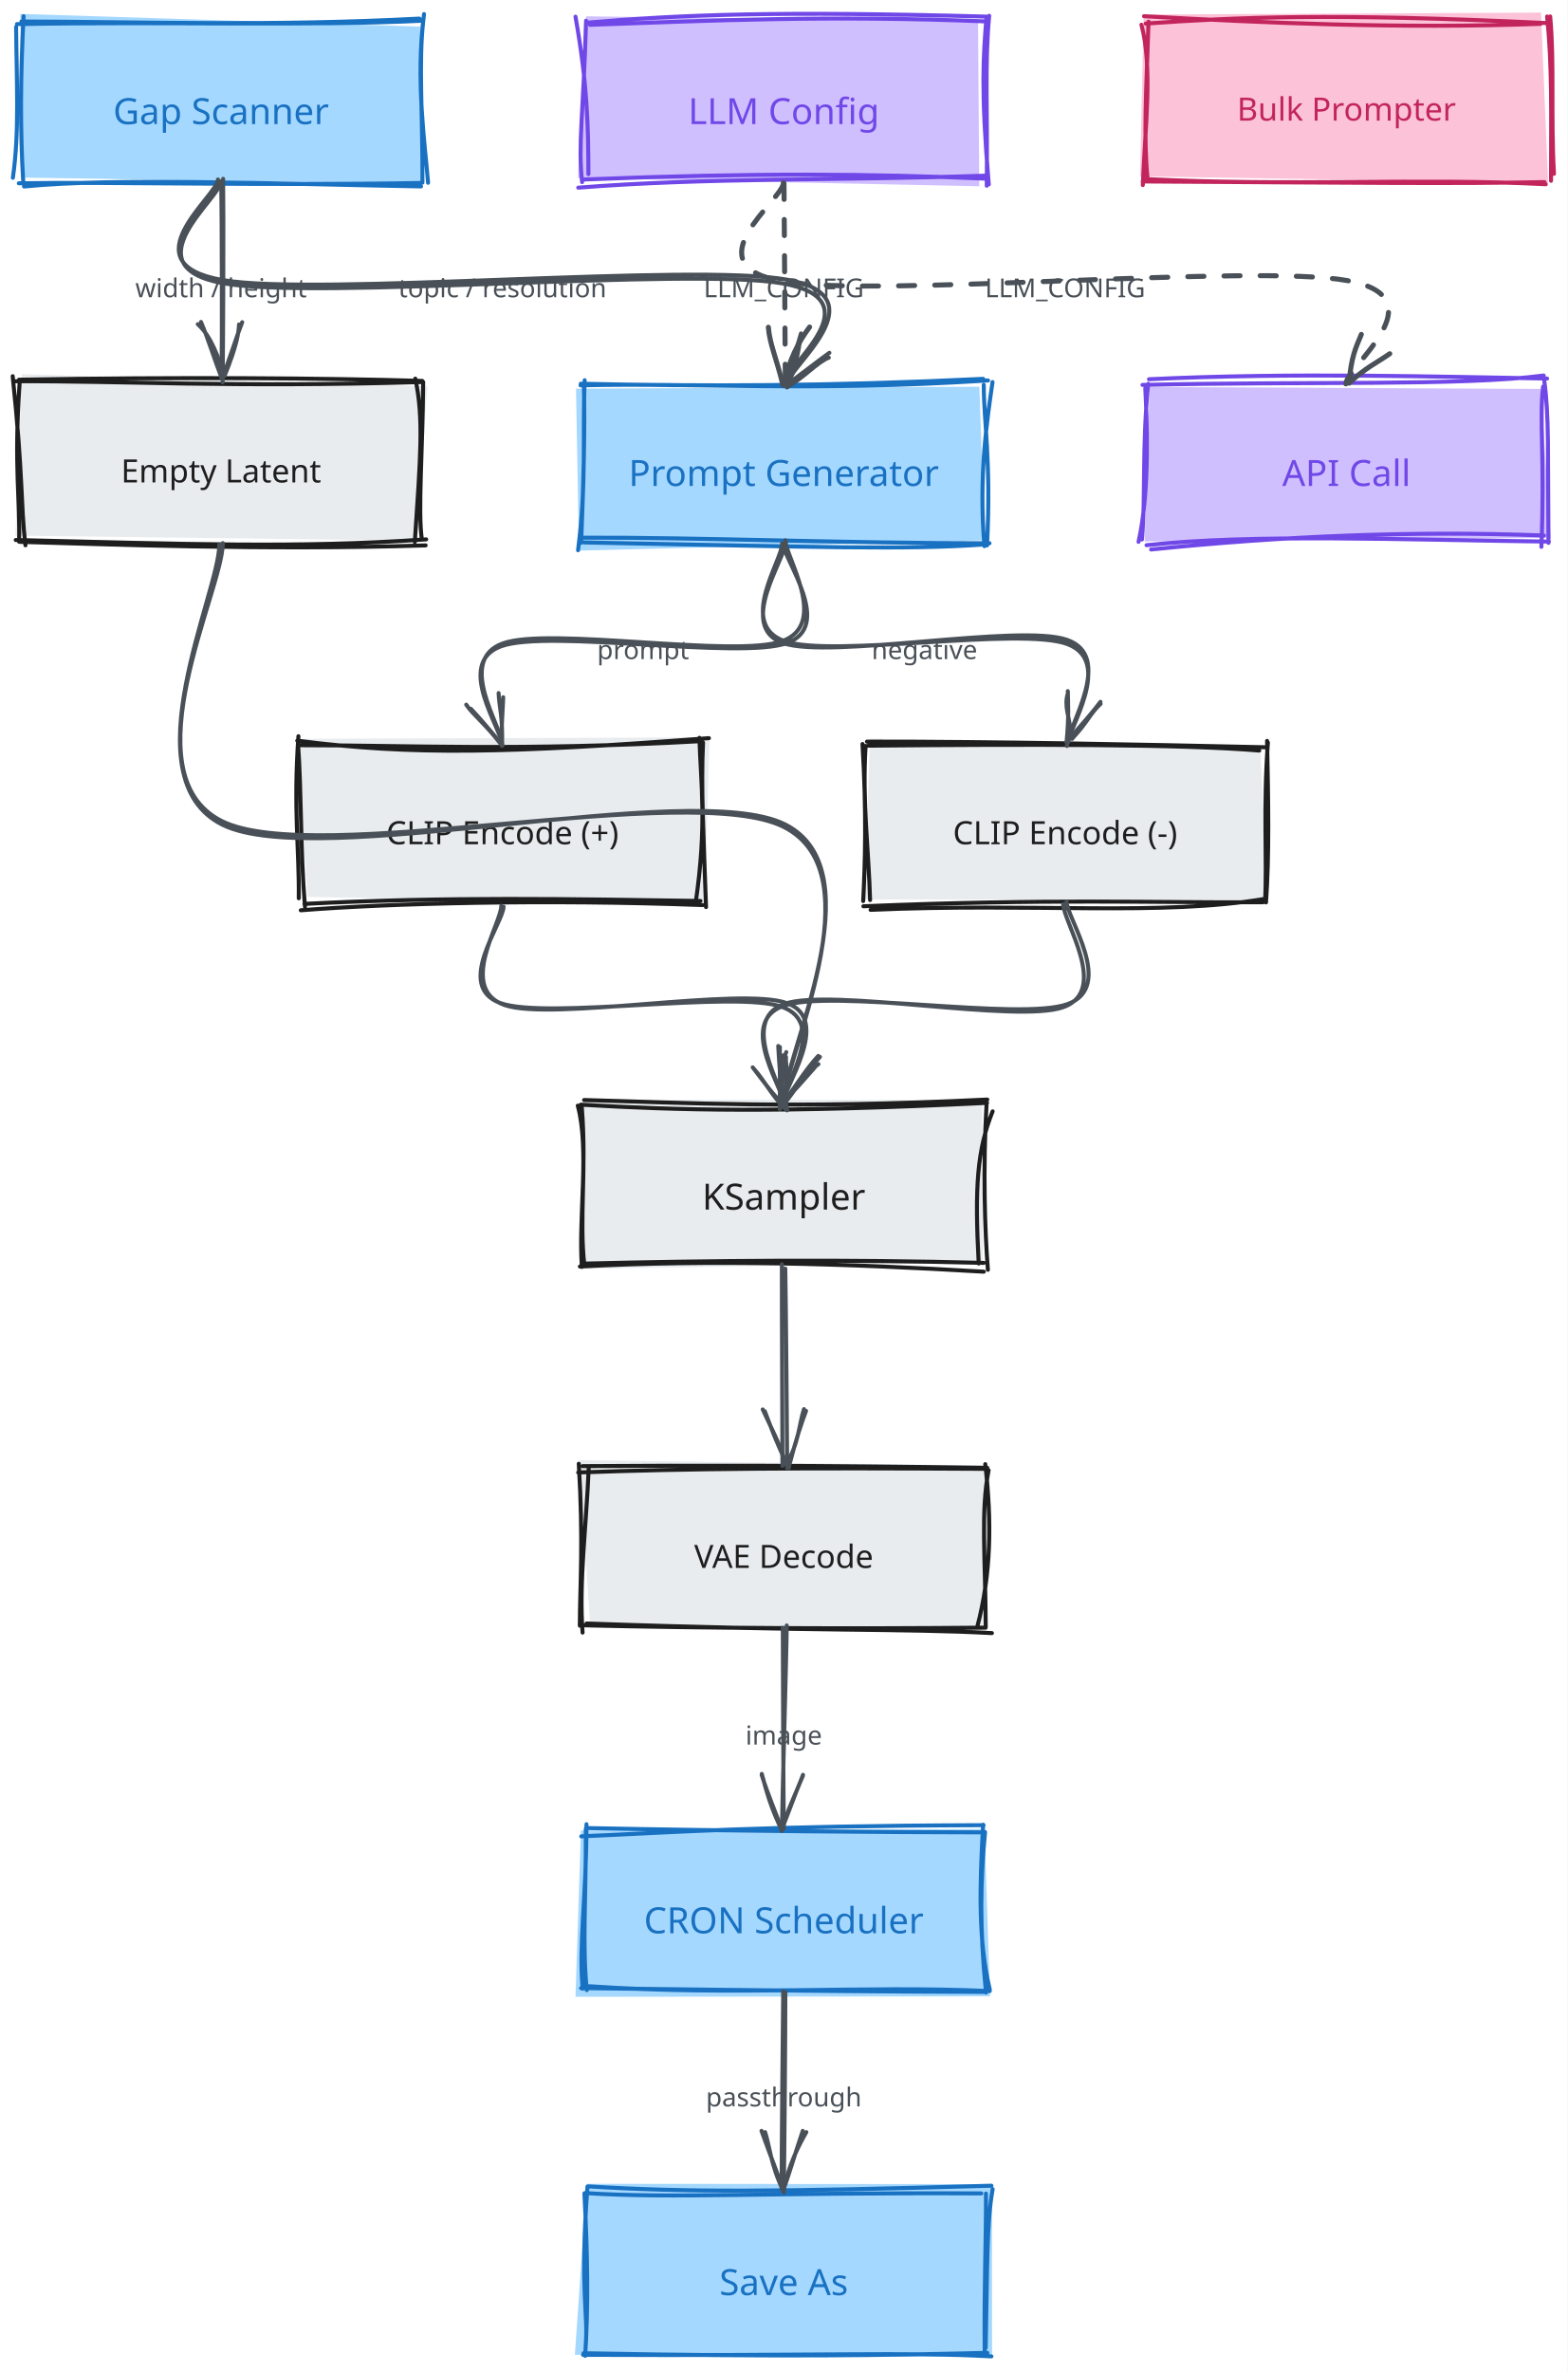
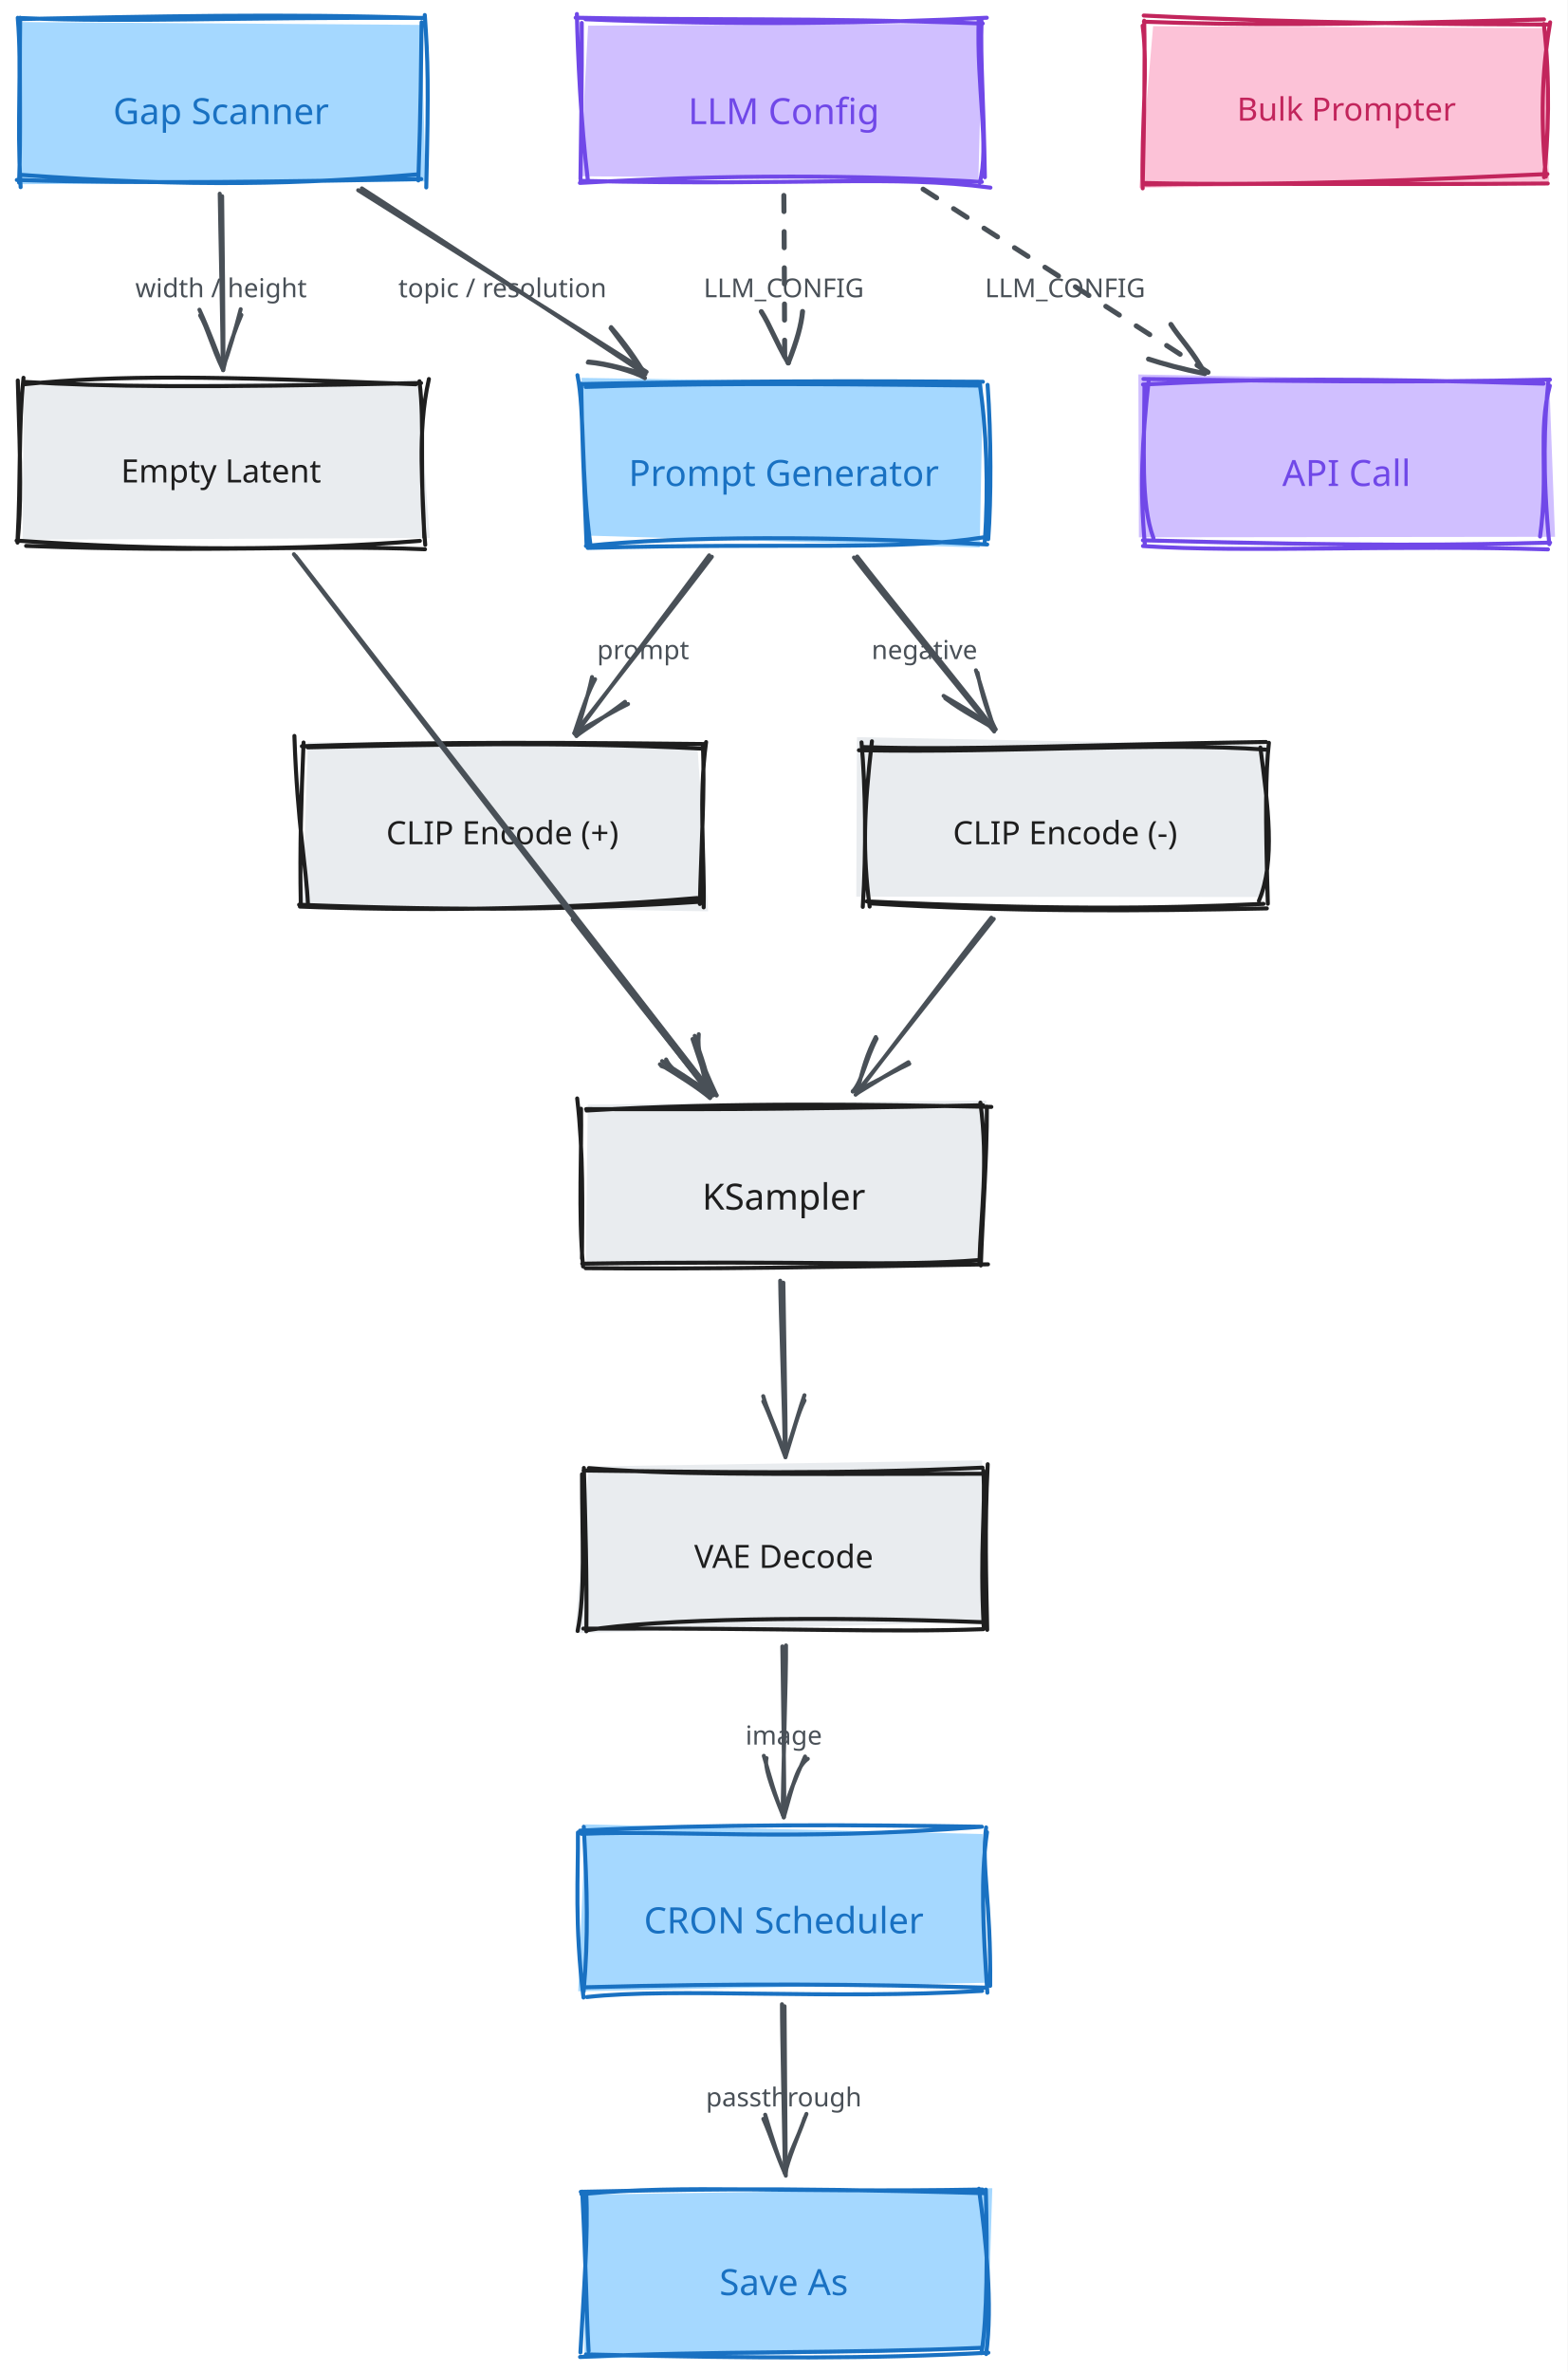
<svg xmlns="http://www.w3.org/2000/svg" version="1.1" viewBox="0 0 780 1180" width="780" height="1180">
  <defs>
    <style>
      @font-face {
        font-family: "Virgil";
        src: url("https://excalidraw.com/Virgil.woff2");
      }
      @font-face {
        font-family: "Cascadia";
        src: url("https://excalidraw.com/Cascadia.woff2");
      }
    </style>
  </defs>
  <rect x="0" y="0" width="780" height="1180" fill="#ffffff" />
  <g stroke-linecap="round" transform="translate(10 10) rotate(0 100 40)">
-     <path d="M0.09 -3.09 L199.06 3.24 L199.33 81.51 L1.01 78.33" stroke="none" stroke-width="0" fill="#a5d8ff" />
-     <path d="M-1.56 1.99 C72.58 0.66, 144.05 3.06, 200.46 0.29 M0.68 0.69 C62.08 0.85, 125.31 3.11, 198.72 -0.75 M200.99 -3 C196.66 29.64, 201.54 62.21, 203 80.92 M200.59 0.48 C198.24 21.63, 200.36 45.7, 200.19 80.85 M199.5 82.73 C125.66 81.47, 46.84 78.29, 1.97 82.78 M199.15 81.03 C122.05 82.41, 43.9 80.37, -0.63 81.18 M-3.6 78.44 C-0.28 55.61, -1.77 30.89, -1.98 3.39 M1.62 81.44 C-0.03 54.4, 0.17 27.5, 1.74 -1.94" stroke="#1971c2" stroke-width="2" fill="none" />
+     <path d="M0.91 0.96 L199.55 2.39 L201.84 80.27 L-0.83 81.64" stroke="none" stroke-width="0" fill="#a5d8ff" />
+     <path d="M0.99 -1.01 C54.6 1.25, 106.22 -1.54, 201.48 -1.09 M-0.76 -0.5 C64.12 -1.8, 131.82 -3.32, 200.04 -1.05 M201.37 -2.53 C202.94 19.71, 203.33 32.76, 202.1 83.24 M199.78 1.09 C199.52 20.59, 199.4 44.24, 198.16 79.77 M197.61 76.75 C141.76 81.51, 85.84 83.36, 0.26 76.97 M199.61 79.08 C131.95 80.3, 65.59 81.57, -1.63 79.52 M0.27 83.1 C-1.76 49.26, 1.03 24.9, -1.17 -1.15 M-0.51 80.86 C0.44 56.31, -0.42 33.04, 0.04 -1.18" stroke="#1971c2" stroke-width="2" fill="none" />
  </g>
  <g transform="translate(15 38.75) rotate(0 95 11.25)">
    <text x="95" y="23" font-family="Virgil, Segoe UI Emoji" font-size="18px" fill="#1971c2" text-anchor="middle" style="white-space: pre;" direction="ltr">Gap Scanner</text>
  </g>
  <g stroke-linecap="round" transform="translate(290 10) rotate(0 100 40)">
-     <path d="M1.62 -1.88 L196.65 0.42 L197.27 82.66 L-2.41 78.57" stroke="none" stroke-width="0" fill="#d0bfff" />
-     <path d="M3.6 2.35 C62.48 0.29, 121.49 -2.52, 200.6 0.65 M1.8 1.31 C50.07 -2.81, 97.78 -4.58, 201.49 -1.72 M202.2 -2.15 C199.91 22.65, 201.47 43.97, 200.99 82.4 M200.79 -0.67 C199.35 17.84, 197.97 34.07, 202 81.75 M200.19 77.38 C127.58 79.91, 61.6 78.27, -2.28 83.36 M199.99 78.85 C143.17 76.45, 86.63 75.87, 0.8 79.28 M2.79 76.61 C2.75 52.6, 2.24 31.51, -3.64 -1.7 M-0.35 80.59 C-2.46 61.89, 0.31 46.59, 1.62 0.3" stroke="#7048e8" stroke-width="2" fill="none" />
+     <path d="M2.63 2.78 L198.84 1.68 L196.84 79.31 L-1.42 77.69" stroke="none" stroke-width="0" fill="#d0bfff" />
+     <path d="M-3.56 -1.19 C58.93 0.23, 113.03 -1.39, 199 1.69 M1.32 -0.42 C75.15 2.75, 149.47 1.52, 201.01 -1.18 M197 -0.97 C195.83 33.46, 202.37 63.3, 197.5 80.88 M198.41 0.45 C197.75 19.38, 199.47 40.01, 200.07 78.17 M202.83 83.34 C154.06 76.9, 111.2 82.55, -1.1 79.97 M198.55 80.49 C137.02 77.15, 73.73 76.64, -1.44 81 M2.48 79.33 C-0.99 51.49, -2.52 16.92, -2.95 -3.03 M-1.17 78.95 C-0.91 56.38, -0.34 29.9, -0.53 1.42" stroke="#7048e8" stroke-width="2" fill="none" />
  </g>
  <g transform="translate(295 38.75) rotate(0 95 11.25)">
    <text x="95" y="23" font-family="Virgil, Segoe UI Emoji" font-size="18px" fill="#7048e8" text-anchor="middle" style="white-space: pre;" direction="ltr">LLM Config</text>
  </g>
  <g stroke-linecap="round" transform="translate(290 190) rotate(0 100 40)">
-     <path d="M-3.39 3.35 L197.32 2.37 L199.98 78.82 L-1.91 83.91" stroke="none" stroke-width="0" fill="#a5d8ff" />
-     <path d="M-1.13 1.7 C57.61 0.3, 111.26 4.96, 201.64 -0.73 M-1.01 0.89 C59.9 2.25, 123.05 2.14, 199.23 -1.54 M203.87 0.07 C201.16 18.9, 196.9 46.59, 199.84 81.71 M199.51 1.46 C199.47 19.7, 203.25 38.61, 201.14 81.33 M202.36 80.26 C130.12 80.32, 59.33 77.27, -0.29 77.48 M199.57 80.87 C160.33 83.61, 119.35 82.14, 0.64 79.85 M-2.37 83.73 C2 49.74, -0.23 26.47, 0.91 -0.85 M-0.83 80.03 C0.36 51.5, 1.17 20.1, 0.51 1.3" stroke="#1971c2" stroke-width="2" fill="none" />
+     <path d="M-0.65 -2.03 L199.09 1.13 L197.49 82.36 L2.72 76.45" stroke="none" stroke-width="0" fill="#a5d8ff" />
+     <path d="M1.41 2.48 C49.42 0.72, 101.82 0.75, 196.41 1.8 M-1.55 1.09 C68.91 -0.43, 134.4 -0.54, 199.07 -0.08 M197.36 0.08 C200.92 22.97, 201.92 52.9, 200 79.66 M201.41 1.46 C203.23 26.71, 203.24 58.63, 201.73 78.21 M199.78 77.27 C155.98 84.19, 106.65 79.84, 2.45 82.57 M201.23 80.86 C124.87 76.6, 48.26 76.59, 1.56 81.6 M3.68 80.19 C-1.01 46.03, 1.02 14.5, -2.67 -3.35 M1.87 81.21 C0.66 50.74, -0.53 23.69, -0.81 0.89" stroke="#1971c2" stroke-width="2" fill="none" />
  </g>
  <g transform="translate(295 218.75) rotate(0 95 11.25)">
    <text x="95" y="23" font-family="Virgil, Segoe UI Emoji" font-size="18px" fill="#1971c2" text-anchor="middle" style="white-space: pre;" direction="ltr">Prompt Generator</text>
  </g>
  <g stroke-linecap="round" transform="translate(570 190) rotate(0 100 40)">
-     <path d="M2.02 2.53 L196.65 3.47 L201.6 77.53 L-0.42 79.39" stroke="none" stroke-width="0" fill="#d0bfff" />
-     <path d="M-1.51 1.49 C79.74 -0.42, 157.37 2.14, 198.12 -3.19 M1.71 -1.34 C73.32 -4.78, 147.11 -2.53, 199.8 -1.69 M197.82 2.31 C195.85 19.13, 198.72 38.05, 196.98 82.06 M198.38 -0.85 C200.9 17.14, 200.07 35.52, 200.5 80.06 M198.25 76.4 C132.12 73.88, 66.95 76.78, 2.77 83.36 M200.71 79.43 C128.19 78.53, 53 75.48, 0.5 81.22 M-3.48 79.55 C2.41 53.37, 0.57 16.99, -0.12 3.21 M-1.78 78.39 C0.02 58.94, -1.78 32.42, 1.31 0.93" stroke="#7048e8" stroke-width="2" fill="none" />
+     <path d="M-3.56 -3.72 L200.92 0.13 L203.76 77.05 L-3.3 77.3" stroke="none" stroke-width="0" fill="#d0bfff" />
+     <path d="M-1.26 1.29 C56.05 -1.79, 106.26 -1.89, 198.05 0.86 M-1.05 -1.46 C64.31 -0.59, 125.96 0.59, 201.25 -1.14 M201.18 1.9 C195.01 24.62, 200.72 45.07, 196.32 76.89 M200.53 -1.13 C198.31 20.5, 197.48 45.1, 200.92 80.72 M200.25 83.3 C126.54 80.94, 48.4 85.05, -1.27 81.63 M201.31 79.94 C156.18 81.07, 114.16 81.89, -1.3 78.79 M3.92 77.62 C-2.56 59.94, -0.61 34.1, -0.53 1.9 M-0.32 81.03 C-2.82 53.5, -1.88 29.88, 1.64 -1.32" stroke="#7048e8" stroke-width="2" fill="none" />
  </g>
  <g transform="translate(575 218.75) rotate(0 95 11.25)">
    <text x="95" y="23" font-family="Virgil, Segoe UI Emoji" font-size="18px" fill="#7048e8" text-anchor="middle" style="white-space: pre;" direction="ltr">API Call</text>
  </g>
  <g stroke-linecap="round" transform="translate(150 370) rotate(0 100 40)">
-     <path d="M-2.31 -2.45 L203.1 -3.2 L200.52 79.44 L3.15 76.23" stroke="none" stroke-width="0" fill="#e9ecef" />
-     <path d="M-2.09 -1.54 C55.35 5.86, 102.88 4.73, 202.75 -2.79 M-0.58 0.72 C52.39 0.72, 109.12 3.68, 198.75 -1.3 M198.02 -2.95 C198.69 20.15, 201.89 39.75, 196.14 79.18 M199.82 -0.62 C198.76 22.39, 200.05 43.99, 201.31 81.24 M199.64 80.25 C121.15 77.31, 43.85 79.35, -0.32 82.84 M198.53 78.2 C135.2 77.26, 72.71 75.98, 1.5 79.66 M-1.34 76.86 C-1.04 52.88, -4.11 32.62, -1.51 -3.75 M1.74 81.06 C-0.62 51.66, 0.06 23.91, -1.72 -0.31" stroke="#1e1e1e" stroke-width="2" fill="none" />
+     <path d="M3.17 -0.72 L196.98 0.12 L202.33 83.35 L0.57 80.43" stroke="none" stroke-width="0" fill="#e9ecef" />
+     <path d="M3.09 1.8 C62.75 0.41, 128.52 -1.15, 198.54 2.38 M0.21 1.23 C48.63 -0.37, 93.42 -1.04, 200.19 0.13 M199.7 0.49 C200.84 21.88, 198.91 50.62, 198.23 79.71 M201.35 -0.85 C197.54 27.27, 200.6 54.3, 200.14 81.38 M196.86 76.74 C124.43 83, 51.82 83.06, -0.77 81 M198.46 78.58 C141.61 82.31, 83.23 83.38, -1.17 80.08 M3.25 80.36 C2.48 61.37, -2.02 40.54, -3.51 -3.9 M-0.34 79.69 C-0.89 51.07, -0.09 27.39, 1.05 -0.62" stroke="#1e1e1e" stroke-width="2" fill="none" />
  </g>
  <g transform="translate(155 400) rotate(0 95 10)">
    <text x="95" y="20" font-family="Virgil, Segoe UI Emoji" font-size="16px" fill="#1e1e1e" text-anchor="middle" style="white-space: pre;" direction="ltr">CLIP Encode (+)</text>
  </g>
  <g stroke-linecap="round" transform="translate(430 370) rotate(0 100 40)">
-     <path d="M2.97 -2.64 L197.01 1.54 L201.15 77.47 L-0.15 77.5" stroke="none" stroke-width="0" fill="#e9ecef" />
-     <path d="M2.05 0.95 C82.27 0.19, 158.53 0.17, 196.59 3.38 M1.38 -1.06 C66.74 -1.11, 135.65 0.35, 199.54 1.74 M200.89 -0.59 C198.47 31.87, 200.58 58.08, 199.46 78.73 M200.49 -1.42 C201.09 29.14, 201.63 54.49, 199.95 78.91 M200.02 77.05 C147.33 85.96, 85 79.03, 3.18 82.62 M198.33 78.85 C143.27 79.07, 91.2 77.05, -0.39 80.84 M2.94 77.74 C2.3 53.39, -1.05 28.54, 0.72 1.07 M-0.49 78.25 C0.43 59.57, 1.28 35.11, -0.84 0.12" stroke="#1e1e1e" stroke-width="2" fill="none" />
+     <path d="M-3.59 -3.29 L200.15 0.71 L201.81 76.24 L-3.93 76.08" stroke="none" stroke-width="0" fill="#e9ecef" />
+     <path d="M-2.62 3.22 C74.77 4.64, 146.06 -0.99, 199.92 2.93 M-0.74 1.66 C51.94 3.32, 105.15 0.55, 199.95 -0.89 M197.15 1.88 C200.94 30.87, 204.69 58.57, 196.42 78.13 M201.39 -0.48 C199.73 14.58, 199.54 34.63, 200.85 79.59 M200.37 81.91 C137.54 83.26, 72.32 83.73, 3.05 79.41 M198.7 79.65 C145.26 82.15, 89.41 82.51, 1.27 78.41 M2.72 80.99 C-0.75 54.38, -0.22 33.88, 3.86 -1.24 M-0.69 81.14 C1.11 52.61, 0.69 21.78, -1.32 -0.7" stroke="#1e1e1e" stroke-width="2" fill="none" />
  </g>
  <g transform="translate(435 400) rotate(0 95 10)">
    <text x="95" y="20" font-family="Virgil, Segoe UI Emoji" font-size="16px" fill="#1e1e1e" text-anchor="middle" style="white-space: pre;" direction="ltr">CLIP Encode (-)</text>
  </g>
  <g stroke-linecap="round" transform="translate(10 190) rotate(0 100 40)">
-     <path d="M0.9 -3.9 L202.67 2.19 L197.46 78.95 L-2.37 76.48" stroke="none" stroke-width="0" fill="#e9ecef" />
-     <path d="M-2.77 -0.33 C51.71 -0.59, 103.11 2.84, 200.58 0.05 M-0.52 -1.11 C77.49 -2.49, 153.82 -1.93, 200.13 -0.5 M196.64 -1.64 C200.94 17.98, 199.2 37.64, 196.4 79.63 M200.56 0.07 C200.33 33.44, 197.88 64.75, 199.91 78.29 M202.06 78.32 C138.12 82.8, 80.97 80.55, -2.17 78.64 M201.79 81.32 C121.4 83.89, 40.66 80.66, 0.03 79.56 M2.66 81.27 C0.16 59.81, 1.63 48.18, -3.68 -2.84 M-0.52 79.46 C0.14 59.99, -3.15 41.39, -0.25 0.9" stroke="#1e1e1e" stroke-width="2" fill="none" />
+     <path d="M1.92 1.9 L198.12 -1.01 L203.85 77.61 L1.24 78.47" stroke="none" stroke-width="0" fill="#e9ecef" />
+     <path d="M2.02 1.16 C48.5 -3.51, 96.01 -2.97, 196.91 1.17 M1.7 -0.03 C43.81 2.38, 85.85 3, 199.51 0.56 M203.42 -1.44 C197.29 25.53, 200.62 54.26, 201.11 77.37 M198.72 -0.34 C201.47 22.05, 198.47 43.77, 201.59 81.06 M201.48 83.25 C145.19 80.91, 96.45 85.07, 2.99 81.57 M198.94 79.06 C138.43 83.87, 72.85 84.12, -1.74 78.93 M-1.25 78.11 C0.36 49.58, -0.86 22.06, 1.7 -2.07 M-1.28 79.93 C0.57 61.84, 0.32 44.66, -1.15 -0.72" stroke="#1e1e1e" stroke-width="2" fill="none" />
  </g>
  <g transform="translate(15 220) rotate(0 95 10)">
    <text x="95" y="20" font-family="Virgil, Segoe UI Emoji" font-size="16px" fill="#1e1e1e" text-anchor="middle" style="white-space: pre;" direction="ltr">Empty Latent</text>
  </g>
  <g stroke-linecap="round" transform="translate(290 550) rotate(0 100 40)">
-     <path d="M-0.53 -2.96 L198.7 -2.85 L199.13 77.91 L0.91 81.23" stroke="none" stroke-width="0" fill="#e9ecef" />
-     <path d="M0.65 -2.77 C50.8 -1.44, 104.81 1.73, 201.26 -3.01 M-1.02 -0.46 C47.44 2.35, 96.5 3.76, 201.13 -1.35 M203.92 2.86 C196.25 21.97, 194.93 40.22, 196.99 78.56 M200.88 -0.63 C199.07 31.33, 200.01 62.04, 201.56 81.69 M199.52 82.63 C131.29 78.59, 63.44 76.55, -1.45 80.06 M199.5 78.25 C131.03 76.48, 64.23 77.06, 0.66 78.6 M-0.47 80.28 C-2.23 54.91, 3.39 21.94, -2.5 0.03 M0.8 79.54 C-1.88 57.15, 1.94 31.32, -0.49 1.01" stroke="#1e1e1e" stroke-width="2" fill="none" />
+     <path d="M2.45 -0.53 L200.76 -2.53 L198.31 78.91 L1.47 79.2" stroke="none" stroke-width="0" fill="#e9ecef" />
+     <path d="M1.87 2.45 C74.34 -1.81, 147.23 -0.44, 203.28 0.65 M1.64 1.74 C46.5 1.76, 91.19 2.25, 199.13 -0.18 M197.83 -1.48 C201.94 28.88, 198.05 52.96, 197.34 78.34 M201.06 0.49 C201.1 27.75, 198.88 54.58, 198.05 79.54 M197.25 76.83 C155.4 80.23, 111.77 76.93, -0.28 78.65 M201.61 78.96 C129.1 80.29, 56.88 81.43, 1.38 80.88 M-0.41 76.05 C-0.25 49.79, 0.34 23.29, -2.8 -3.56 M0.12 80.03 C-2.33 53.09, -0.48 22.47, -0.88 1.57" stroke="#1e1e1e" stroke-width="2" fill="none" />
  </g>
  <g transform="translate(295 578.75) rotate(0 95 11.25)">
    <text x="95" y="23" font-family="Virgil, Segoe UI Emoji" font-size="18px" fill="#1e1e1e" text-anchor="middle" style="white-space: pre;" direction="ltr">KSampler</text>
  </g>
  <g stroke-linecap="round" transform="translate(290 730) rotate(0 100 40)">
-     <path d="M-1.67 -3.62 L202.66 -0.98 L200.94 82.14 L3.69 79.61" stroke="none" stroke-width="0" fill="#e9ecef" />
-     <path d="M-2.3 2.51 C54.43 0.49, 106.41 0.18, 200.9 0.71 M-0.1 -0.64 C57.14 -1.04, 115.29 -0.99, 201.23 0.2 M200.25 -1.63 C203.55 26.99, 203.18 53.33, 196.25 79.38 M201.91 1.41 C197.93 21.93, 200.35 45.21, 200.49 79.33 M203.56 82.42 C158.56 80.02, 118.39 81.72, 1.87 77.63 M200.44 79.71 C132.26 80.31, 64.13 80.09, -1 78.51 M-0.12 82.16 C-1.96 56.63, 1.75 29.29, 2.93 0.44 M-1.49 78.73 C-1.39 57.67, 0.33 36.95, -2 -1.83" stroke="#1e1e1e" stroke-width="2" fill="none" />
+     <path d="M2.79 -0.47 L198.68 -3.52 L199.05 76.85 L-3.81 82.46" stroke="none" stroke-width="0" fill="#e9ecef" />
+     <path d="M3.02 0.33 C41.99 3.56, 83.62 3.4, 199.51 3.15 M0.39 1.54 C62.92 2.24, 126.94 3.55, 198.9 0.11 M201.47 -1.59 C199.91 30.14, 200.68 54.96, 201.22 80.79 M199.3 1.51 C200.47 21.05, 197.45 41.15, 199.49 79.45 M199.82 77.03 C117.85 73.86, 37.58 75.25, 1.92 81 M199.3 80.46 C151.14 82.22, 101.39 79.79, 0.25 80.19 M-2.58 81.36 C1.41 61.6, -0.42 36.01, -0.39 3.39 M1.76 81.53 C2.1 53.77, 1.25 27.6, 0.53 0.26" stroke="#1e1e1e" stroke-width="2" fill="none" />
  </g>
  <g transform="translate(295 760) rotate(0 95 10)">
    <text x="95" y="20" font-family="Virgil, Segoe UI Emoji" font-size="16px" fill="#1e1e1e" text-anchor="middle" style="white-space: pre;" direction="ltr">VAE Decode</text>
  </g>
  <g stroke-linecap="round" transform="translate(290 910) rotate(0 100 40)">
-     <path d="M-0.94 0.64 L199.9 -0.17 L202.6 83.12 L-3.64 83.35" stroke="none" stroke-width="0" fill="#a5d8ff" />
-     <path d="M-0.78 3.53 C46.01 1.51, 85.99 -1.66, 199.41 -2.03 M1.58 -0.6 C75.83 0.88, 151.7 1.51, 198.51 1.55 M199.2 -2.28 C197.35 29.38, 196.77 55.35, 202.51 79.77 M200.15 1.38 C197.9 25.38, 197.31 48.28, 200.62 81.24 M202.5 80.51 C140.25 77.59, 75.37 83.07, 3.19 78.09 M200.09 80.93 C154.2 80.78, 108.18 80.42, -0.9 79.02 M-0.08 79.33 C-2.11 57.06, 1.81 33.76, 1.82 -2.51 M1.97 80.02 C-0.33 56.71, 1.65 35.52, 1.49 -0.13" stroke="#1971c2" stroke-width="2" fill="none" />
+     <path d="M1.26 -2.42 L198.92 2.39 L201.59 76.34 L-2.27 80.62" stroke="none" stroke-width="0" fill="#a5d8ff" />
+     <path d="M-0.64 2.28 C48.89 0.29, 102.51 6.17, 197.82 -1.19 M-1.4 0.69 C66.1 -2.7, 135.66 -2.27, 198.55 -1.25 M200.67 -0.9 C198.22 19.07, 203.12 34.87, 202.7 77.93 M201.12 1.44 C197.87 23.95, 199.16 49.77, 201.3 81.31 M198.67 80.41 C123.82 84.91, 45.49 78.62, 2.01 83.47 M200.5 78.8 C138.81 77.05, 78.1 76.52, 0.94 78.62 M0.34 83.71 C-4.19 47.11, -2.23 23.16, -2.43 1.59 M0.39 80.78 C2.87 53.05, 2.16 30.62, 0.48 -1.26" stroke="#1971c2" stroke-width="2" fill="none" />
  </g>
  <g transform="translate(295 938.75) rotate(0 95 11.25)">
    <text x="95" y="23" font-family="Virgil, Segoe UI Emoji" font-size="18px" fill="#1971c2" text-anchor="middle" style="white-space: pre;" direction="ltr">CRON Scheduler</text>
  </g>
  <g stroke-linecap="round" transform="translate(290 1090) rotate(0 100 40)">
-     <path d="M1.95 -3.62 L203.6 -3.45 L203.64 82.5 L-3.95 81.43" stroke="none" stroke-width="0" fill="#a5d8ff" />
-     <path d="M2.82 -2.34 C50.87 0.67, 96.45 0.38, 203.32 -2.67 M1.04 0.99 C45.86 3.83, 91.11 0.61, 198.27 1.15 M203.93 -0.95 C200.83 16.73, 201.39 35.95, 200.45 77.93 M200.6 1.23 C200.74 23.75, 199.63 46.22, 199.97 80.48 M203.31 82.22 C160.08 79.91, 121.05 82.07, 0.13 81.46 M201.29 80.47 C151.11 81.66, 100.23 82.6, 0.39 80.66 M1.45 76.55 C2.78 61.61, -1.55 49.18, 2.32 -2.27 M1.17 81.96 C2.72 56.44, 2.47 34.52, 0.8 1.12" stroke="#1971c2" stroke-width="2" fill="none" />
+     <path d="M-0.16 1.79 L203.75 -1.45 L201.33 79.02 L0.92 83.39" stroke="none" stroke-width="0" fill="#a5d8ff" />
+     <path d="M-0.69 1.51 C51.98 -3.44, 99 0.94, 198.84 -0.78 M-1.01 0.36 C45.79 -0.5, 88.33 -2.24, 200.3 1.07 M197.09 -1.16 C200.67 24.35, 203.98 56.66, 200.72 81.07 M200.54 -0.72 C201.29 30.76, 201.29 62.98, 198.35 80.65 M198.73 77.94 C129.71 80.96, 63.99 79.37, -1.37 82.53 M201.79 80.39 C143.28 83.5, 89.46 83.31, 1.56 81.25 M2.88 79.53 C1.65 57.98, 1.7 39.29, -0.29 0.27 M-1.19 80.27 C0.38 51.56, 2.81 20.29, 1.67 0.6" stroke="#1971c2" stroke-width="2" fill="none" />
  </g>
  <g transform="translate(295 1118.75) rotate(0 95 11.25)">
    <text x="95" y="23" font-family="Virgil, Segoe UI Emoji" font-size="18px" fill="#1971c2" text-anchor="middle" style="white-space: pre;" direction="ltr">Save As</text>
  </g>
  <g stroke-linecap="round" transform="translate(570 10) rotate(0 100 40)">
-     <path d="M-0.92 -2.77 L196.8 -3.73 L200.31 80.91 L-2.7 77.77" stroke="none" stroke-width="0" fill="#fcc2d7" />
-     <path d="M-0.76 -1.94 C59.01 1.39, 126.22 4.4, 196.56 1.86 M0.07 1.74 C45.28 -1.41, 91.59 -3.64, 199.17 1.46 M201.35 -1.83 C203.5 20.66, 201.62 48.1, 203.24 76.48 M199.82 -1.8 C202.41 23.49, 201.79 46.77, 201.77 79.95 M199.16 81.65 C136.57 78.44, 71.94 82.71, 0.04 79.06 M198.52 80.59 C154.84 81.43, 111.03 80.98, -1.42 80.27 M-1.35 82.07 C-0.17 52.69, 3.63 23.61, -2.05 2.29 M1.04 79.29 C-1.06 58.05, 0.37 36.05, 1.49 0.79" stroke="#c2255c" stroke-width="2" fill="none" />
+     <path d="M3.78 3 L198.73 3.99 L200.75 80.31 L-3.13 83.4" stroke="none" stroke-width="0" fill="#fcc2d7" />
+     <path d="M-0.9 -2.27 C77.45 1.62, 162.16 2.14, 200.3 2.2 M-0.8 0.81 C46.12 2.5, 92.54 2.59, 198.28 -0.35 M201.33 1.1 C198.14 20.11, 195.96 43.5, 199.21 77.86 M198.18 1.9 C201.58 30.53, 200.33 60.66, 198.28 78.17 M199.98 76.58 C140 79.23, 71.92 82.69, -0.53 81.04 M200.14 81.27 C121.76 81.99, 43.05 81.01, 0.07 81.78 M-1.42 83.69 C-2.15 52.04, 1.42 24.26, -1.45 2.8 M-1.38 80.74 C-0.72 51.35, -0.14 21.31, -0.68 0.3" stroke="#c2255c" stroke-width="2" fill="none" />
  </g>
  <g transform="translate(575 40) rotate(0 95 10)">
    <text x="95" y="20" font-family="Virgil, Segoe UI Emoji" font-size="16px" fill="#c2255c" text-anchor="middle" style="white-space: pre;" direction="ltr">Bulk Prompter</text>
  </g>
  <g stroke-linecap="round">
-     <g transform="translate(110 90) rotate(0 140 50)">
-       <path d="M-0.06 0.23 C0.03 8.55, -45.61 42.44, 0.95 50.9 C47.5 59.36, 232.6 42.81, 279.27 50.98 C325.95 59.15, 280.68 91.92, 280.98 99.9 M-1.55 -0.7 C-1.57 7.21, -46.73 40.95, 0.5 49.26 C47.72 57.56, 234.91 40.53, 281.79 49.15 C328.66 57.77, 282.02 92.7, 281.73 100.96" stroke="#495057" stroke-width="2" fill="none" />
-     </g>
-     <g transform="translate(110 90) rotate(0 140 50)">
-       <path d="M288.27 78.31 C287.55 83.58, 285.63 94.48, 281.57 102.68 M288.55 75.88 C286.91 81.11, 285.65 86.4, 281.35 101.52" stroke="#495057" stroke-width="2" fill="none" />
-     </g>
-     <g transform="translate(110 90) rotate(0 140 50)">
-       <path d="M302.41 87.93 C296.9 90, 290.27 97.69, 281.57 102.68 M302.68 85.51 C298.17 88.74, 293.99 92.03, 281.35 101.52" stroke="#495057" stroke-width="2" fill="none" />
+     <g transform="translate(178.9517 94.32606) rotate(0 71.04835 45.67394)">
+       <path d="M-0.72 0.3 C22.9 15.32, 119.08 75.44, 142.8 90.67 M1.1 -0.6 C24.53 14.53, 118.98 76.23, 142.22 91.85" stroke="#495057" stroke-width="2" fill="none" />
+     </g>
+     <g transform="translate(178.9517 94.32606) rotate(0 71.04835 45.67394)">
+       <path d="M113.53 86.03 C123.28 86.87, 136.26 90.56, 141.89 93.73 M113.81 85.51 C124.07 86.35, 135.22 90.1, 141.89 91.63" stroke="#495057" stroke-width="2" fill="none" />
+     </g>
+     <g transform="translate(178.9517 94.32606) rotate(0 71.04835 45.67394)">
+       <path d="M124.85 68.91 C130.27 76.34, 138.85 86.69, 141.89 93.73 M125.13 68.39 C131.44 75.52, 138.48 85.47, 141.89 91.63" stroke="#495057" stroke-width="2" fill="none" />
    </g>
  </g>
  <g transform="translate(186.5 131.875) rotate(0 63.5 8.125)">
    <text x="63.5" y="16" font-family="Virgil, Segoe UI Emoji" font-size="13px" fill="#495057" text-anchor="middle" style="white-space: pre;" direction="ltr">topic / resolution</text>
  </g>
  <g stroke-linecap="round">
-     <g transform="translate(110 90) rotate(0 0 50)">
-       <path d="M1.02 -1.04 C1.3 15.66, 1.05 83.19, 0.78 100.23 M0.1 1.02 C0.37 17.34, 0.54 81.82, 0.24 98.23" stroke="#495057" stroke-width="2" fill="none" />
-     </g>
-     <g transform="translate(110 90) rotate(0 0 50)">
-       <path d="M-11.59 71.28 C-7.22 75.16, -3.38 81.25, 1.75 96.99 M-10 70.16 C-6.5 78.26, -3.14 89.33, 0.44 98.45" stroke="#495057" stroke-width="2" fill="none" />
-     </g>
-     <g transform="translate(110 90) rotate(0 0 50)">
-       <path d="M8.93 71.4 C8.75 75.43, 8.03 81.49, 1.75 96.99 M10.52 70.28 C7.34 78.34, 4.01 89.37, 0.44 98.45" stroke="#495057" stroke-width="2" fill="none" />
+     <g transform="translate(110 98) rotate(0 0 42)">
+       <path d="M0.53 -0.39 C0.73 13.36, 1.28 69.76, 1.16 83.68 M-0.66 -1.64 C-0.5 12.79, 0.89 70.77, 0.81 85.05" stroke="#495057" stroke-width="2" fill="none" />
+     </g>
+     <g transform="translate(110 98) rotate(0 0 42)">
+       <path d="M-10.42 58.91 C-6.92 64.8, -4.68 74.17, 1.03 86.13 M-10.76 56.07 C-6.09 66.25, -2.06 77.45, 1 84.95" stroke="#495057" stroke-width="2" fill="none" />
+     </g>
+     <g transform="translate(110 98) rotate(0 0 42)">
+       <path d="M10.1 58.67 C7.58 64.72, 3.81 74.16, 1.03 86.13 M9.76 55.83 C7.11 66.07, 3.82 77.35, 1 84.95" stroke="#495057" stroke-width="2" fill="none" />
    </g>
  </g>
  <g transform="translate(59.5 131.875) rotate(0 50.5 8.125)">
    <text x="50.5" y="16" font-family="Virgil, Segoe UI Emoji" font-size="13px" fill="#495057" text-anchor="middle" style="white-space: pre;" direction="ltr">width / height</text>
  </g>
  <g stroke-linecap="round">
-     <g transform="translate(390 90) rotate(0 0 50)">
-       <path d="M0.1 1.19 C0.18 17.97, 0.75 83.25, 0.76 99.66" stroke="#495057" stroke-width="2.5" fill="none" stroke-dasharray="8 10" />
-     </g>
-     <g transform="translate(390 90) rotate(0 0 50)">
-       <path d="M-7.67 72.79 C-7.07 80.95, -3.74 87.96, -0.42 101.48" stroke="#495057" stroke-width="2.5" fill="none" />
-     </g>
-     <g transform="translate(390 90) rotate(0 0 50)">
-       <path d="M12.85 72.68 C6.77 80.9, 3.42 87.94, -0.42 101.48" stroke="#495057" stroke-width="2.5" fill="none" />
+     <g transform="translate(390 98) rotate(0 0 42)">
+       <path d="M0.03 -0.77 C0.23 13.41, 0.4 70.18, 0.47 84.4" stroke="#495057" stroke-width="2.5" fill="none" stroke-dasharray="8 10" />
+     </g>
+     <g transform="translate(390 98) rotate(0 0 42)">
+       <path d="M-11.18 57.03 C-6.95 63.56, -4.24 71.4, 2.23 82.54" stroke="#495057" stroke-width="2.5" fill="none" />
+     </g>
+     <g transform="translate(390 98) rotate(0 0 42)">
+       <path d="M9.34 56.95 C8.74 63.51, 6.63 71.36, 2.23 82.54" stroke="#495057" stroke-width="2.5" fill="none" />
    </g>
  </g>
  <g transform="translate(352.5 131.875) rotate(0 37.5 8.125)">
    <text x="37.5" y="16" font-family="Virgil, Segoe UI Emoji" font-size="13px" fill="#495057" text-anchor="middle" style="white-space: pre;" direction="ltr">LLM_CONFIG</text>
  </g>
  <g stroke-linecap="round">
-     <g transform="translate(390 90) rotate(0 140 50)">
-       <path d="M-0.18 0.93 C-0.09 9.19, -46.98 41.94, -0.23 50.05 C46.53 58.16, 233.69 41.08, 280.35 49.57 C327 58.05, 279.79 92.49, 279.69 100.97" stroke="#495057" stroke-width="2.5" fill="none" stroke-dasharray="8 10" />
-     </g>
-     <g transform="translate(390 90) rotate(0 140 50)">
-       <path d="M287.38 76.36 C284.54 83.11, 282.26 87.83, 281.3 100.54" stroke="#495057" stroke-width="2.5" fill="none" />
-     </g>
-     <g transform="translate(390 90) rotate(0 140 50)">
-       <path d="M301.52 85.97 C295.25 90.4, 289.58 92.81, 281.3 100.54" stroke="#495057" stroke-width="2.5" fill="none" />
+     <g transform="translate(458.9517 94.32606) rotate(0 71.04835 45.67394)">
+       <path d="M0.37 -0.22 C24.16 14.94, 118.46 75.42, 142.16 90.88" stroke="#495057" stroke-width="2.5" fill="none" stroke-dasharray="8 10" />
+     </g>
+     <g transform="translate(458.9517 94.32606) rotate(0 71.04835 45.67394)">
+       <path d="M112.54 84.31 C119.44 86.55, 129.49 89.4, 140.48 91.47" stroke="#495057" stroke-width="2.5" fill="none" />
+     </g>
+     <g transform="translate(458.9517 94.32606) rotate(0 71.04835 45.67394)">
+       <path d="M123.67 67.07 C127.77 73.66, 135.03 80.83, 140.48 91.47" stroke="#495057" stroke-width="2.5" fill="none" />
    </g>
  </g>
  <g transform="translate(492.5 131.875) rotate(0 37.5 8.125)">
    <text x="37.5" y="16" font-family="Virgil, Segoe UI Emoji" font-size="13px" fill="#495057" text-anchor="middle" style="white-space: pre;" direction="ltr">LLM_CONFIG</text>
  </g>
  <g stroke-linecap="round">
-     <g transform="translate(390 270) rotate(0 -70 50)">
-       <path d="M0.8 -1.19 C0.86 6.89, 22.72 40.38, -0.73 48.92 C-24.17 57.47, -116.62 41.6, -139.87 50.1 C-163.12 58.6, -140.2 91.73, -140.23 99.94 M-0.24 0.8 C0.3 8.96, 24.99 41.45, 1.6 49.9 C-21.79 58.34, -116.95 42.95, -140.57 51.47 C-164.18 59.99, -139.94 93.02, -140.1 101.02" stroke="#495057" stroke-width="2" fill="none" />
-     </g>
-     <g transform="translate(390 270) rotate(0 -70 50)">
-       <path d="M-158.01 80.54 C-154.38 85.95, -149.03 89.44, -140.2 100.91 M-155.72 82.59 C-151.85 86.68, -148.45 90.56, -140.52 100.07" stroke="#495057" stroke-width="2" fill="none" />
-     </g>
-     <g transform="translate(390 270) rotate(0 -70 50)">
-       <path d="M-141.9 74.8 C-141.66 81.54, -139.74 86.25, -140.2 100.91 M-139.61 76.86 C-139.76 82.28, -140.37 87.59, -140.52 100.07" stroke="#495057" stroke-width="2" fill="none" />
+     <g transform="translate(353.9774 276.3148) rotate(0 -33.97736 43.68518)">
+       <path d="M0.23 0.66 C-10.78 15.33, -55.9 73.01, -67.17 87.41 M-1.1 -0.04 C-12.11 14.9, -56.58 74.26, -67.71 88.97" stroke="#495057" stroke-width="2" fill="none" />
+     </g>
+     <g transform="translate(353.9774 276.3148) rotate(0 -33.97736 43.68518)">
+       <path d="M-57.87 61.58 C-60.87 67.19, -63.25 73.39, -68.18 88.42 M-59.39 60.49 C-61.84 72.22, -66.18 83.81, -67.14 89.78" stroke="#495057" stroke-width="2" fill="none" />
+     </g>
+     <g transform="translate(353.9774 276.3148) rotate(0 -33.97736 43.68518)">
+       <path d="M-41.47 73.91 C-47.84 76.98, -53.65 80.6, -68.18 88.42 M-42.98 72.82 C-52.04 79.78, -62.93 86.44, -67.14 89.78" stroke="#495057" stroke-width="2" fill="none" />
    </g>
  </g>
  <g transform="translate(295.5 311.875) rotate(0 24.5 8.125)">
    <text x="24.5" y="16" font-family="Virgil, Segoe UI Emoji" font-size="13px" fill="#495057" text-anchor="middle" style="white-space: pre;" direction="ltr">prompt</text>
  </g>
  <g stroke-linecap="round">
-     <g transform="translate(390 270) rotate(0 70 50)">
-       <path d="M-0.84 0.36 C-0.58 8.41, -23.26 40.6, 0.39 48.95 C24.04 57.29, 117.65 41.71, 141.07 50.4 C164.48 59.1, 141.24 92.95, 140.89 101.12 M0.92 -0.5 C1.16 7.61, -23.67 41.8, -0.35 49.93 C22.97 58.06, 117.2 40.07, 140.86 48.27 C164.52 56.48, 141.64 90.62, 141.61 99.15" stroke="#495057" stroke-width="2" fill="none" />
-     </g>
-     <g transform="translate(390 270) rotate(0 70 50)">
-       <path d="M141.39 74.81 C139.33 81.05, 141.92 85.86, 143.47 97.47 M141.32 73.81 C141.47 80.5, 141.93 85.82, 140.71 99.15" stroke="#495057" stroke-width="2" fill="none" />
-     </g>
-     <g transform="translate(390 270) rotate(0 70 50)">
-       <path d="M157.64 80.14 C152.23 85.17, 151.51 88.9, 143.47 97.47 M157.57 79.13 C153.65 84.37, 150.05 88.36, 140.71 99.15" stroke="#495057" stroke-width="2" fill="none" />
+     <g transform="translate(426.0226 276.3148) rotate(0 33.97736 43.68518)">
+       <path d="M-1.1 1.04 C10.15 15.78, 57.03 73.21, 68.67 87.59 M0.52 0.54 C11.58 14.97, 56.79 70.9, 68.1 85.58" stroke="#495057" stroke-width="2" fill="none" />
+     </g>
+     <g transform="translate(426.0226 276.3148) rotate(0 33.97736 43.68518)">
+       <path d="M44.3 71.04 C52.94 77.62, 62.61 82.43, 69.34 86.5 M43.49 69.87 C51.22 74.31, 58.41 78.65, 68.27 85.15" stroke="#495057" stroke-width="2" fill="none" />
+     </g>
+     <g transform="translate(426.0226 276.3148) rotate(0 33.97736 43.68518)">
+       <path d="M60.39 58.31 C62.56 69.78, 65.85 79.64, 69.34 86.5 M59.59 57.14 C62.4 65.56, 64.64 73.82, 68.27 85.15" stroke="#495057" stroke-width="2" fill="none" />
    </g>
  </g>
  <g transform="translate(429 311.875) rotate(0 31 8.125)">
    <text x="31" y="16" font-family="Virgil, Segoe UI Emoji" font-size="13px" fill="#495057" text-anchor="middle" style="white-space: pre;" direction="ltr">negative</text>
  </g>
  <g stroke-linecap="round">
-     <g transform="translate(250 450) rotate(0 70 50)">
-       <path d="M0.58 1.07 C0.38 9.38, -24.07 40.71, -0.98 49.01 C22.12 57.31, 115.74 42.52, 139.13 50.9 C162.51 59.27, 139.02 91.01, 139.33 99.28 M-0.57 0.59 C-0.42 9.09, -22.46 41.96, 1.22 50.03 C24.91 58.1, 118.56 40.69, 141.56 49.02 C164.56 57.35, 139.48 91.32, 139.23 100.01" stroke="#495057" stroke-width="2" fill="none" />
-     </g>
-     <g transform="translate(250 450) rotate(0 70 50)">
-       <path d="M141.24 73.38 C137.55 81.5, 140.63 89.81, 138.03 101.68 M139.42 75.02 C139.53 82.97, 139.36 91.58, 138.41 99.62" stroke="#495057" stroke-width="2" fill="none" />
-     </g>
-     <g transform="translate(250 450) rotate(0 70 50)">
-       <path d="M157.25 79.37 C148.52 85.66, 146.49 92.06, 138.03 101.68 M155.44 81.01 C150.1 87.06, 144.44 93.61, 138.41 99.62" stroke="#495057" stroke-width="2" fill="none" />
-     </g>
-   </g>
-   <g stroke-linecap="round">
-     <g transform="translate(530 450) rotate(0 -70 50)">
-       <path d="M-0.97 -0.28 C-1.14 8.33, 22.24 42.75, -0.9 51.04 C-24.03 59.32, -116.67 41.23, -139.78 49.45 C-162.88 57.68, -139.55 91.97, -139.53 100.4 M0.73 -1.48 C0.91 6.88, 24.87 40.8, 1.34 49.46 C-22.18 58.12, -117.03 41.77, -140.43 50.48 C-163.82 59.19, -138.95 93.39, -139.03 101.71" stroke="#495057" stroke-width="2" fill="none" />
-     </g>
-     <g transform="translate(530 450) rotate(0 -70 50)">
-       <path d="M-155.47 80.98 C-148.4 88.97, -146.06 95.39, -138.37 102.32 M-155.02 81.56 C-150.09 87.93, -145.59 94.54, -138.83 100.86" stroke="#495057" stroke-width="2" fill="none" />
-     </g>
-     <g transform="translate(530 450) rotate(0 -70 50)">
-       <path d="M-139.38 75.21 C-137.35 84.87, -140.03 93.09, -138.37 102.32 M-138.92 75.79 C-138.8 83.88, -139.09 92.21, -138.83 100.86" stroke="#495057" stroke-width="2" fill="none" />
-     </g>
-   </g>
-   <g stroke-linecap="round">
-     <g transform="translate(110 270) rotate(0 140 140)">
-       <path d="M-0.88 0.81 C-0.66 24.33, -46.14 117.12, 0.76 140.32 C47.65 163.53, 233.99 116.95, 280.5 140.04 C327 163.14, 279.7 255.49, 279.76 278.89 M0.86 0.18 C1.03 23.4, -46.31 114.84, 0.21 138.37 C46.73 161.9, 233.38 117.87, 279.99 141.38 C326.6 164.89, 279.91 256.13, 279.89 279.41" stroke="#495057" stroke-width="2" fill="none" />
-     </g>
-     <g transform="translate(110 270) rotate(0 140 140)">
-       <path d="M278.06 250.84 C277.86 258.05, 278.2 264.45, 278.03 280.87 M277.24 250.34 C277.59 258.85, 278.8 269.67, 279.2 279.3" stroke="#495057" stroke-width="2" fill="none" />
-     </g>
-     <g transform="translate(110 270) rotate(0 140 140)">
-       <path d="M297.98 255.78 C292.72 261.58, 287.97 266.72, 278.03 280.87 M297.16 255.28 C290.85 262, 285.42 271.18, 279.2 279.3" stroke="#495057" stroke-width="2" fill="none" />
-     </g>
-   </g>
-   <g stroke-linecap="round">
-     <g transform="translate(390 630) rotate(0 0 50)">
-       <path d="M-0.95 -1.02 C-1.03 15.58, -0.66 82.26, -0.67 99.24 M0.75 1.07 C1.09 17.83, 1.59 84.07, 1.69 100.38" stroke="#495057" stroke-width="2" fill="none" />
-     </g>
-     <g transform="translate(390 630) rotate(0 0 50)">
-       <path d="M-10.47 71.15 C-7.19 78.53, -1.56 88.83, 1.05 98.43 M-9.45 72.03 C-7.02 78.09, -4.85 85.05, 2.4 100.23" stroke="#495057" stroke-width="2" fill="none" />
-     </g>
-     <g transform="translate(390 630) rotate(0 0 50)">
-       <path d="M10.05 71 C7.59 78.26, 7.48 88.6, 1.05 98.43 M11.08 71.89 C8.85 77.87, 6.37 84.86, 2.4 100.23" stroke="#495057" stroke-width="2" fill="none" />
-     </g>
-   </g>
-   <g stroke-linecap="round">
-     <g transform="translate(390 810) rotate(0 0 50)">
-       <path d="M-0.48 -0.22 C-0.47 16.31, -0.19 83, 0.01 99.55 M1.47 -1.38 C1.33 15.28, -0.75 83.97, -0.94 100.86" stroke="#495057" stroke-width="2" fill="none" />
-     </g>
-     <g transform="translate(390 810) rotate(0 0 50)">
-       <path d="M-10.94 72.46 C-8.36 82.16, -6.26 89.61, -1.02 100.42 M-11 72.94 C-7.89 82.85, -3.63 92.67, -1.04 99.94" stroke="#495057" stroke-width="2" fill="none" />
-     </g>
-     <g transform="translate(390 810) rotate(0 0 50)">
-       <path d="M9.57 72.91 C6.05 82.39, 2.04 89.71, -1.02 100.42 M9.52 73.39 C5.27 82.96, 2.18 92.62, -1.04 99.94" stroke="#495057" stroke-width="2" fill="none" />
+     <g transform="translate(286.0226 456.3148) rotate(0 33.97736 43.68518)">
+       <path d="M-1.03 1.08 C10.31 15.79, 55.32 72.88, 66.88 87.13 M0.63 0.6 C12.43 15.59, 57.84 74.06, 69.02 88.54" stroke="#495057" stroke-width="2" fill="none" />
+     </g>
+     <g transform="translate(286.0226 456.3148) rotate(0 33.97736 43.68518)">
+       <path d="M45.44 70.75 C48.31 76.61, 52.62 77.92, 70.54 88.59 M43.42 71.55 C48.79 75.62, 55.76 79.02, 68.06 88.47" stroke="#495057" stroke-width="2" fill="none" />
+     </g>
+     <g transform="translate(286.0226 456.3148) rotate(0 33.97736 43.68518)">
+       <path d="M61.67 58.18 C61.08 66.48, 62.07 70.37, 70.54 88.59 M59.64 58.98 C61.4 65.88, 64.66 72.14, 68.06 88.47" stroke="#495057" stroke-width="2" fill="none" />
+     </g>
+   </g>
+   <g stroke-linecap="round">
+     <g transform="translate(493.9774 456.3148) rotate(0 -33.97736 43.68518)">
+       <path d="M0.5 0.83 C-10.93 15.23, -56.12 72.39, -67.52 86.95 M-0.7 0.23 C-12.34 14.74, -56.91 73.93, -68.25 88.27" stroke="#495057" stroke-width="2" fill="none" />
+     </g>
+     <g transform="translate(493.9774 456.3148) rotate(0 -33.97736 43.68518)">
+       <path d="M-57.8 60.39 C-63.28 70.86, -64.75 81.1, -69.65 86.63 M-58.21 59.6 C-62.42 67.76, -64.72 74.94, -67.54 87.59" stroke="#495057" stroke-width="2" fill="none" />
+     </g>
+     <g transform="translate(493.9774 456.3148) rotate(0 -33.97736 43.68518)">
+       <path d="M-41.53 72.9 C-53.41 78.57, -61.22 83.93, -69.65 86.63 M-41.95 72.11 C-50.27 76.97, -56.78 80.91, -67.54 87.59" stroke="#495057" stroke-width="2" fill="none" />
+     </g>
+   </g>
+   <g stroke-linecap="round">
+     <g transform="translate(146.0226 276.3148) rotate(0 103.9774 133.6852)">
+       <path d="M1.11 0.29 C35.71 45.02, 174.27 222.98, 208.56 267.46 M0.23 -0.6 C34.65 44.41, 173.11 224.21, 207.92 269.04" stroke="#495057" stroke-width="2" fill="none" />
+     </g>
+     <g transform="translate(146.0226 276.3148) rotate(0 103.9774 133.6852)">
+       <path d="M183.05 254.01 C192.16 256.95, 201.25 265.15, 206.41 268.62 M182.33 253.13 C191.22 258.44, 201.65 265.16, 207.26 269.89" stroke="#495057" stroke-width="2" fill="none" />
+     </g>
+     <g transform="translate(146.0226 276.3148) rotate(0 103.9774 133.6852)">
+       <path d="M199.29 241.47 C202.18 249.28, 205.15 262.22, 206.41 268.62 M198.57 240.58 C201.65 250.35, 206.24 261.58, 207.26 269.89" stroke="#495057" stroke-width="2" fill="none" />
+     </g>
+   </g>
+   <g stroke-linecap="round">
+     <g transform="translate(390 638) rotate(0 0 42)">
+       <path d="M-0.21 0.1 C-0.04 14.17, 1.01 69.95, 0.97 83.97 M-1.78 -0.89 C-1.68 13.42, 0.47 71.07, 0.53 85.49" stroke="#495057" stroke-width="2" fill="none" />
+     </g>
+     <g transform="translate(390 638) rotate(0 0 42)">
+       <path d="M-10.19 59.16 C-7.28 65.16, -3.64 74.88, 0.83 86.89 M-10.23 56.55 C-8.42 62.95, -5.7 68.42, 0.92 85.8" stroke="#495057" stroke-width="2" fill="none" />
+     </g>
+     <g transform="translate(390 638) rotate(0 0 42)">
+       <path d="M10.32 58.69 C7.13 64.8, 4.67 74.66, 0.83 86.89 M10.29 56.09 C7.99 62.47, 6.6 68.03, 0.92 85.8" stroke="#495057" stroke-width="2" fill="none" />
+     </g>
+   </g>
+   <g stroke-linecap="round">
+     <g transform="translate(390 818) rotate(0 0 42)">
+       <path d="M-0.72 1.05 C-0.48 15.03, 0.3 69.57, 0.28 83.32 M1.11 0.55 C1.31 14.73, -0.61 70.49, -0.52 84.5" stroke="#495057" stroke-width="2" fill="none" />
+     </g>
+     <g transform="translate(390 818) rotate(0 0 42)">
+       <path d="M-8.58 56.61 C-9.59 60.62, -7.2 68.24, 0.01 86.06 M-9.93 55.47 C-6.96 65.83, -4.12 76.42, -0.26 85" stroke="#495057" stroke-width="2" fill="none" />
+     </g>
+     <g transform="translate(390 818) rotate(0 0 42)">
+       <path d="M11.94 56.95 C6.74 60.76, 4.95 68.32, 0.01 86.06 M10.59 55.81 C6.17 65.93, 1.63 76.4, -0.26 85" stroke="#495057" stroke-width="2" fill="none" />
    </g>
  </g>
  <g transform="translate(368.75 851.875) rotate(0 21.25 8.125)">
    <text x="21.25" y="16" font-family="Virgil, Segoe UI Emoji" font-size="13px" fill="#495057" text-anchor="middle" style="white-space: pre;" direction="ltr">image</text>
  </g>
  <g stroke-linecap="round">
-     <g transform="translate(390 990) rotate(0 0 50)">
-       <path d="M0.78 1.15 C0.81 17.87, 0.29 84.31, -0.01 100.66 M-0.28 0.7 C-0.38 17.04, -1.24 82.3, -0.96 98.88" stroke="#495057" stroke-width="2" fill="none" />
-     </g>
-     <g transform="translate(390 990) rotate(0 0 50)">
-       <path d="M-9.3 70.67 C-7.14 76.93, -6.62 86.86, -0.15 100.11 M-11.08 70.05 C-7.06 81.35, -2.44 92.94, -0.27 99.44" stroke="#495057" stroke-width="2" fill="none" />
-     </g>
-     <g transform="translate(390 990) rotate(0 0 50)">
-       <path d="M11.22 70.68 C7.59 77.06, 2.32 87, -0.15 100.11 M9.44 70.05 C5.55 81.47, 2.26 93.05, -0.27 99.44" stroke="#495057" stroke-width="2" fill="none" />
+     <g transform="translate(390 998) rotate(0 0 42)">
+       <path d="M0.37 0.04 C0.44 14.19, 0.92 70.45, 1 84.34 M-0.9 -0.98 C-0.94 12.84, 0.34 68.18, 0.57 82.4" stroke="#495057" stroke-width="2" fill="none" />
+     </g>
+     <g transform="translate(390 998) rotate(0 0 42)">
+       <path d="M-10.17 56.08 C-6.05 65.42, -3.91 73.01, 0.49 83.03 M-9.25 54.01 C-5.73 65.84, -2.32 76.8, 0.73 83.34" stroke="#495057" stroke-width="2" fill="none" />
+     </g>
+     <g transform="translate(390 998) rotate(0 0 42)">
+       <path d="M10.35 55.67 C7.36 65.22, 2.4 72.95, 0.49 83.03 M11.27 53.61 C6.71 65.46, 2.06 76.58, 0.73 83.34" stroke="#495057" stroke-width="2" fill="none" />
    </g>
  </g>
  <g transform="translate(349.25 1031.875) rotate(0 40.75 8.125)">
    <text x="40.75" y="16" font-family="Virgil, Segoe UI Emoji" font-size="13px" fill="#495057" text-anchor="middle" style="white-space: pre;" direction="ltr">passthrough</text>
  </g>
</svg>
